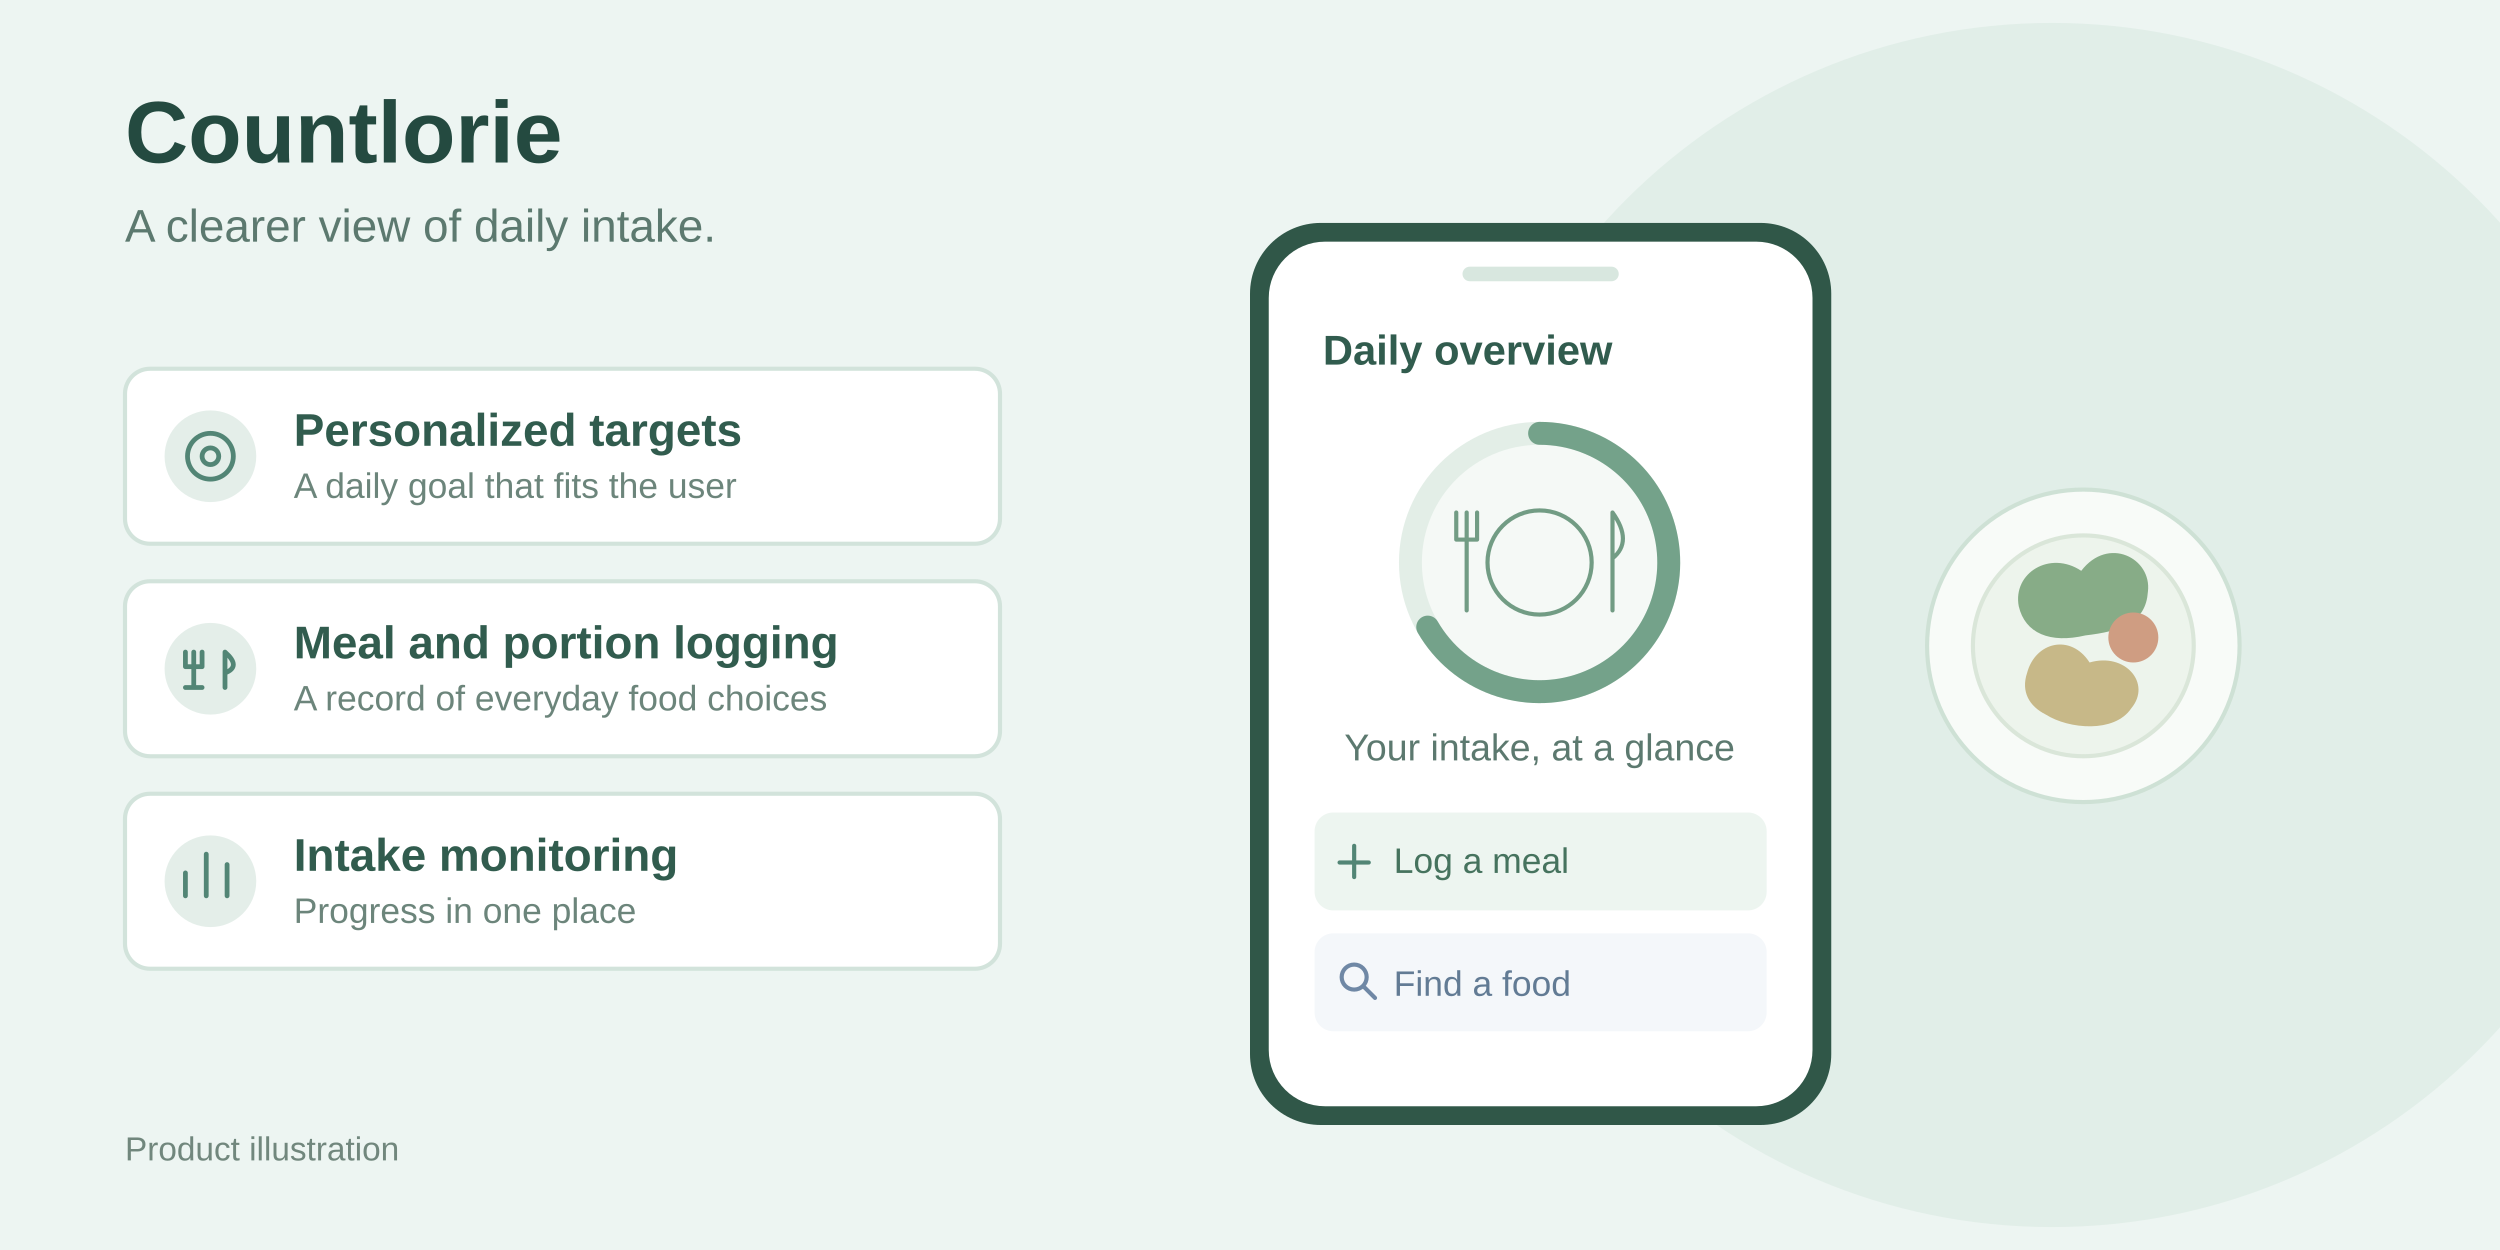
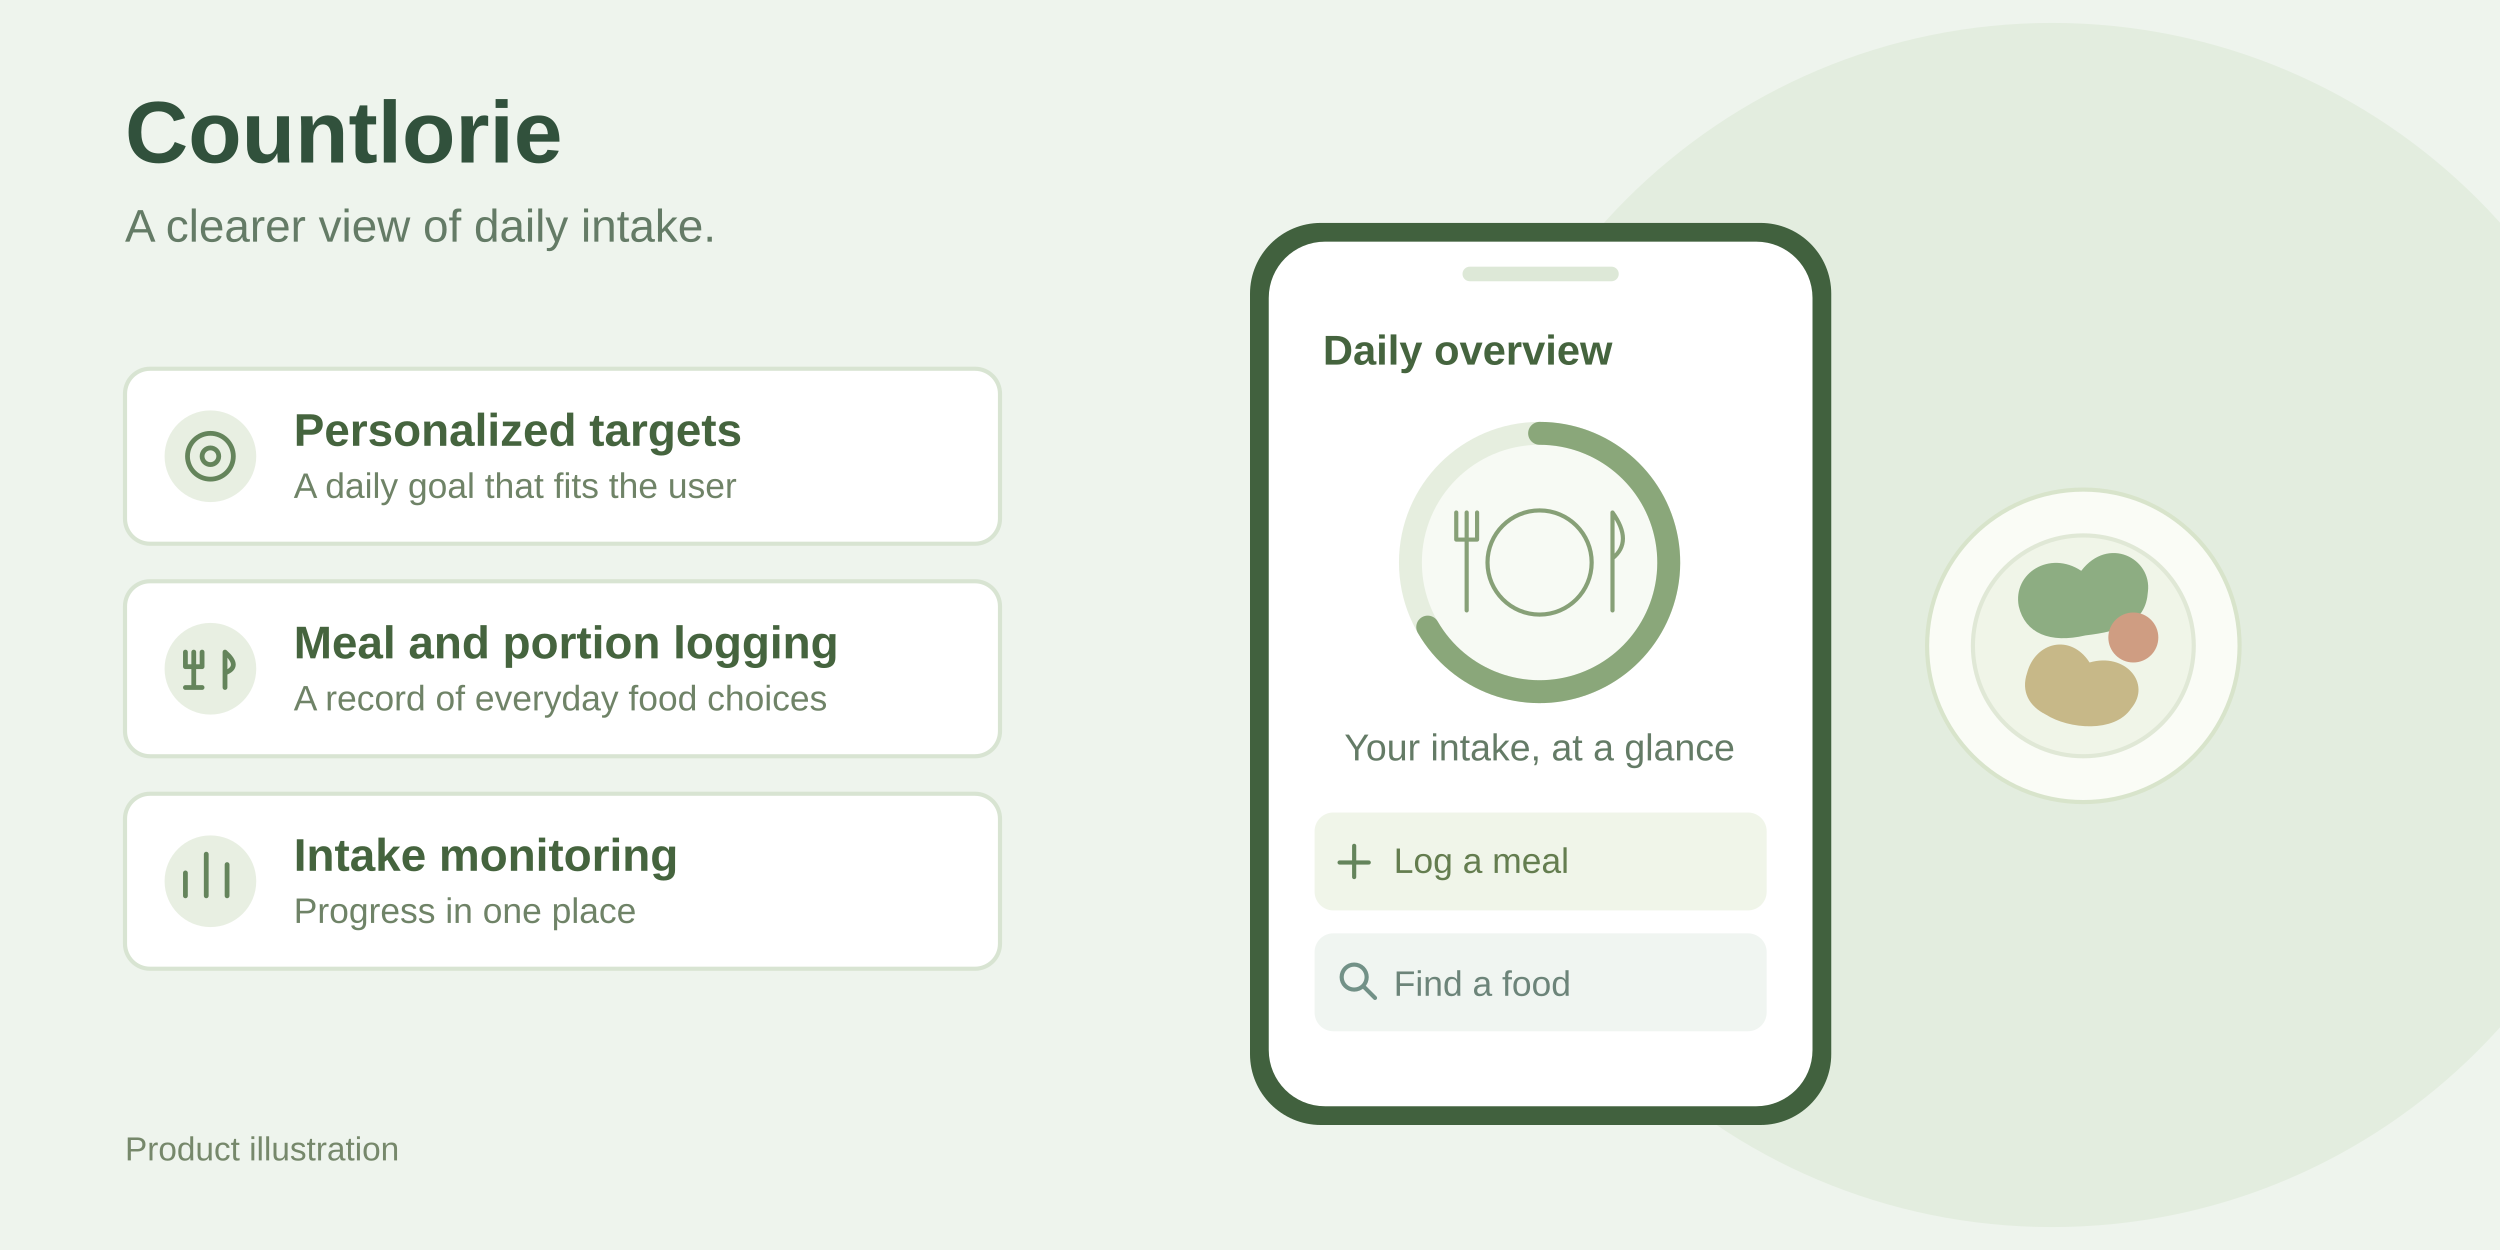
<svg xmlns="http://www.w3.org/2000/svg" width="1200" height="600" viewBox="0 0 1200 600" role="img" aria-labelledby="title desc">
-   <rect width="1200" height="600" fill="#edf5f2" />
-   <circle cx="985" cy="300" r="289" fill="#e1eee8" />
+   <rect width="1200" height="600" fill="#eef4ed" />
+   <circle cx="985" cy="300" r="289" fill="#e3eddf" />
  <g font-family="Arial, Helvetica, sans-serif">
-     <text x="60" y="78" fill="#244a40" font-size="42" font-weight="700">Countlorie</text>
-     <text x="60" y="116" fill="#5c796f" font-size="22">A clearer view of daily intake.</text>
-     <g fill="#ffffff" stroke="#d2e3db" stroke-width="2">
+     <text x="60" y="78" fill="#31513c" font-size="42" font-weight="700">Countlorie</text>
+     <text x="60" y="116" fill="#647b66" font-size="22">A clearer view of daily intake.</text>
+     <g fill="#ffffff" stroke="#d8e4d2" stroke-width="2">
      <rect x="60" y="177" width="420" height="84" rx="12" />
      <rect x="60" y="279" width="420" height="84" rx="12" />
      <rect x="60" y="381" width="420" height="84" rx="12" />
    </g>
-     <g fill="#e4eee9">
+     <g fill="#e8efe2">
      <circle cx="101" cy="219" r="22" />
      <circle cx="101" cy="321" r="22" />
      <circle cx="101" cy="423" r="22" />
    </g>
-     <g fill="none" stroke="#528575" stroke-width="2.3" stroke-linecap="round" stroke-linejoin="round">
+     <g fill="none" stroke="#64845b" stroke-width="2.3" stroke-linecap="round" stroke-linejoin="round">
      <circle cx="101" cy="219" r="11" />
      <circle cx="101" cy="219" r="4" />
      <path d="M93 313v17m-4-17v7h8v-7m0 17h-8m19-17v17m0-17q8 7 0 10" />
      <path d="M89 430v-11m10 11v-20m10 20v-15" />
    </g>
-     <g fill="#315c4e" font-size="22" font-weight="700">
+     <g fill="#45643e" font-size="22" font-weight="700">
      <text x="141" y="214">Personalized targets</text>
      <text x="141" y="316">Meal and portion logging</text>
      <text x="141" y="418">Intake monitoring</text>
    </g>
-     <g fill="#6c857b" font-size="17">
+     <g fill="#6f8367" font-size="17">
      <text x="141" y="239">A daily goal that fits the user</text>
      <text x="141" y="341">A record of everyday food choices</text>
      <text x="141" y="443">Progress in one place</text>
    </g>
-     <rect x="600" y="107" width="279" height="433" rx="34" fill="#305748" />
+     <rect x="600" y="107" width="279" height="433" rx="34" fill="#41613e" />
    <rect x="609" y="116" width="261" height="415" rx="27" fill="#ffffff" />
-     <rect x="702" y="128" width="75" height="7" rx="3.5" fill="#d8e7df" />
-     <text x="635" y="175" fill="#315c4e" font-size="20" font-weight="700">Daily overview</text>
-     <circle cx="739" cy="270" r="62" fill="#f5f9f6" stroke="#e3eee7" stroke-width="11" />
-     <path d="M739 208a62 62 0 1 1-53.7 93" fill="none" stroke="#74a28a" stroke-width="11" stroke-linecap="round" />
-     <g fill="none" stroke="#729c84" stroke-width="2">
+     <rect x="702" y="128" width="75" height="7" rx="3.5" fill="#dde8d7" />
+     <text x="635" y="175" fill="#45643e" font-size="20" font-weight="700">Daily overview</text>
+     <circle cx="739" cy="270" r="62" fill="#f7faf4" stroke="#e6eedf" stroke-width="11" />
+     <path d="M739 208a62 62 0 1 1-53.7 93" fill="none" stroke="#8aa77a" stroke-width="11" stroke-linecap="round" />
+     <g fill="none" stroke="#87a077" stroke-width="2">
      <circle cx="739" cy="270" r="25" />
      <path d="M704 246v47m-5-47v13h10v-13m65 0v47m0-47q10 14 0 22" stroke-linecap="round" stroke-linejoin="round" />
    </g>
-     <text x="739" y="365" text-anchor="middle" fill="#5c796f" font-size="18">Your intake, at a glance</text>
-     <rect x="631" y="390" width="217" height="47" rx="9" fill="#edf5f0" />
-     <path d="M650 406v15m-7-7h14" stroke="#528575" stroke-width="2" stroke-linecap="round" />
-     <text x="669" y="419" fill="#46735e" font-size="17">Log a meal</text>
-     <rect x="631" y="448" width="217" height="47" rx="9" fill="#f4f7fa" />
-     <circle cx="650" cy="469" r="6" fill="none" stroke="#6f88a5" stroke-width="2" />
-     <path d="m655 474 5 5" stroke="#6f88a5" stroke-width="2" stroke-linecap="round" />
-     <text x="669" y="478" fill="#627b94" font-size="17">Find a food</text>
-     <circle cx="1000" cy="310" r="75" fill="#f8fbf8" stroke="#cee1d5" stroke-width="2" />
-     <circle cx="1000" cy="310" r="53" fill="#edf4ec" stroke="#dae6d9" stroke-width="2" />
-     <path d="M969 291c-3-16 15-27 30-17 13-17 34-6 32 10-1 15-13 19-30 21-17 4-29-1-32-14" fill="#87ac87" />
+     <text x="739" y="365" text-anchor="middle" fill="#647b66" font-size="18">Your intake, at a glance</text>
+     <rect x="631" y="390" width="217" height="47" rx="9" fill="#f0f5e9" />
+     <path d="M650 406v15m-7-7h14" stroke="#64845b" stroke-width="2" stroke-linecap="round" />
+     <text x="669" y="419" fill="#647d4f" font-size="17">Log a meal</text>
+     <rect x="631" y="448" width="217" height="47" rx="9" fill="#f0f5f1" />
+     <circle cx="650" cy="469" r="6" fill="none" stroke="#729187" stroke-width="2" />
+     <path d="m655 474 5 5" stroke="#729187" stroke-width="2" stroke-linecap="round" />
+     <text x="669" y="478" fill="#6c8479" font-size="17">Find a food</text>
+     <circle cx="1000" cy="310" r="75" fill="#fafcf6" stroke="#d8e4cb" stroke-width="2" />
+     <circle cx="1000" cy="310" r="53" fill="#f0f5e8" stroke="#e0e8d6" stroke-width="2" />
+     <path d="M969 291c-3-16 15-27 30-17 13-17 34-6 32 10-1 15-13 19-30 21-17 4-29-1-32-14" fill="#8dad82" />
    <path d="M973 323c4-15 21-19 30-5 17-5 30 10 20 22-8 12-30 10-41 3-8-4-12-11-9-20" fill="#c7b888" />
    <circle cx="1024" cy="306" r="12" fill="#cf9d82" />
-     <text x="60" y="557" fill="#71877d" font-size="16">Product illustration</text>
+     <text x="60" y="557" fill="#76886b" font-size="16">Product illustration</text>
  </g>
</svg>
